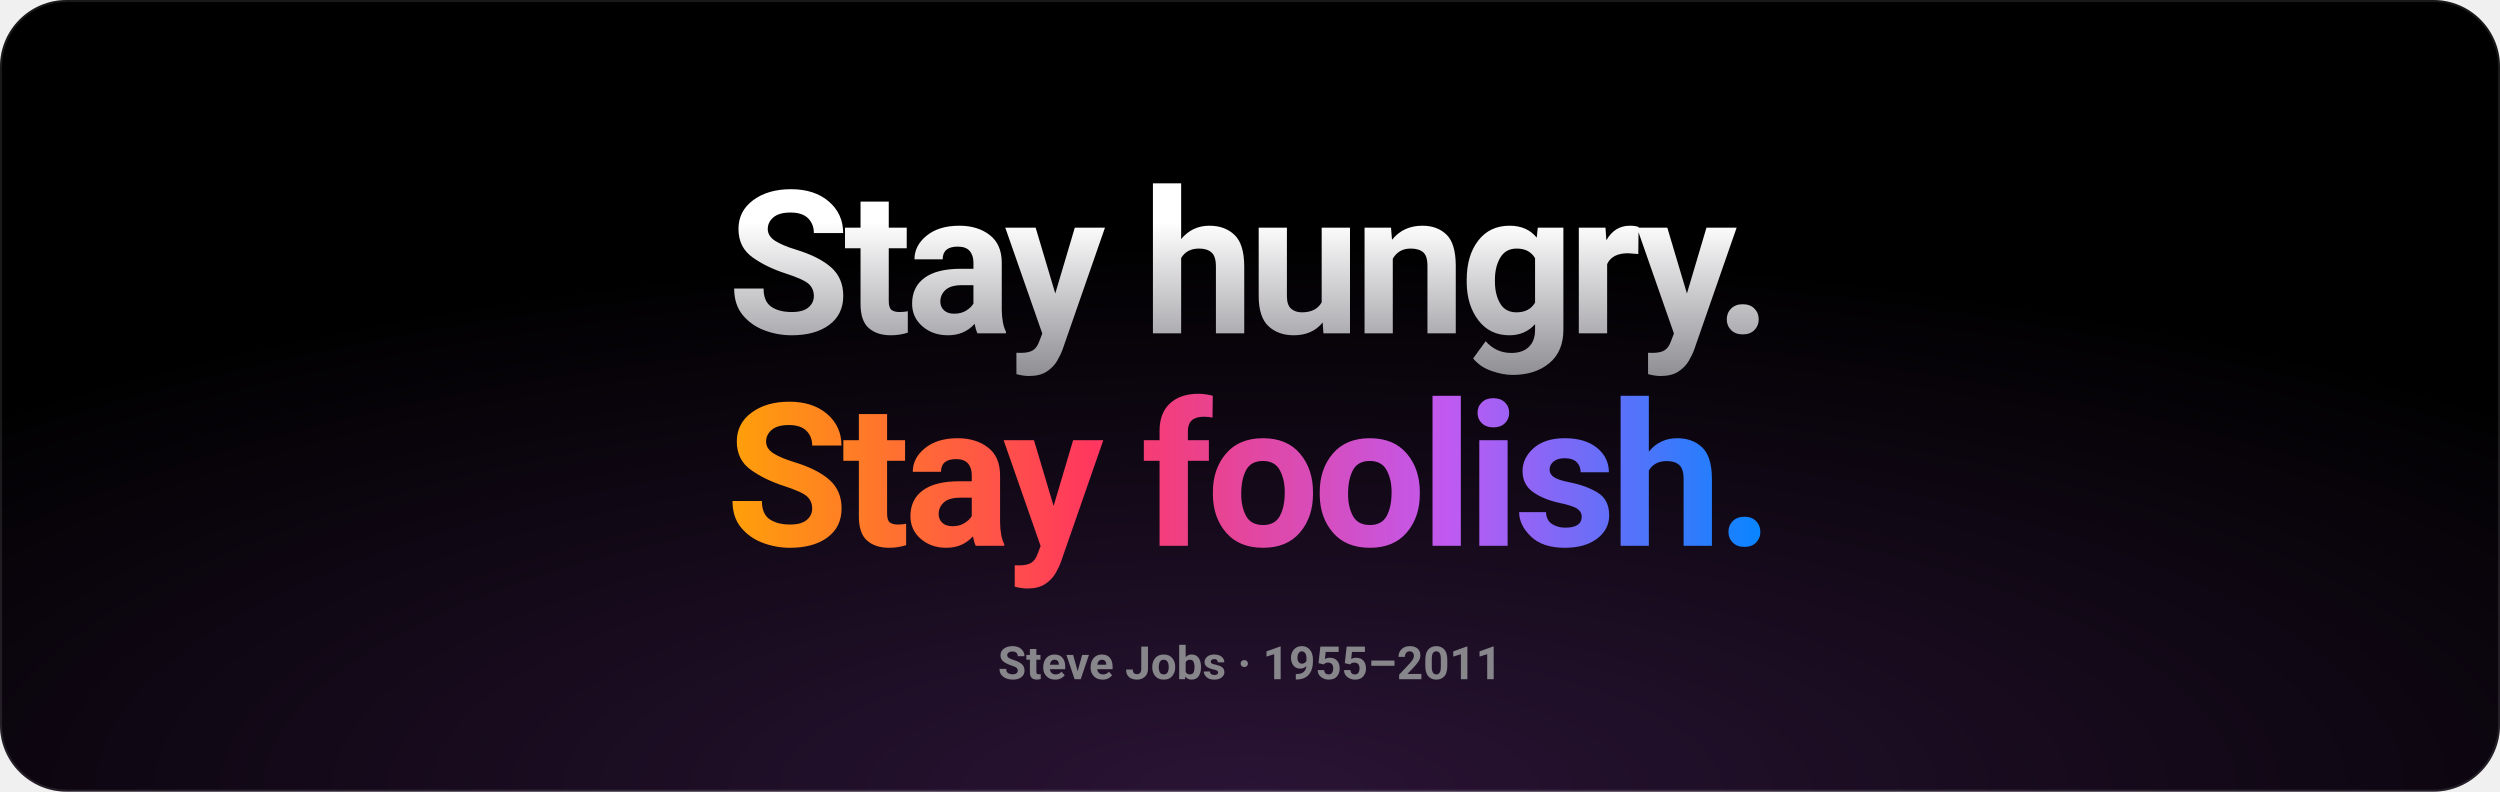
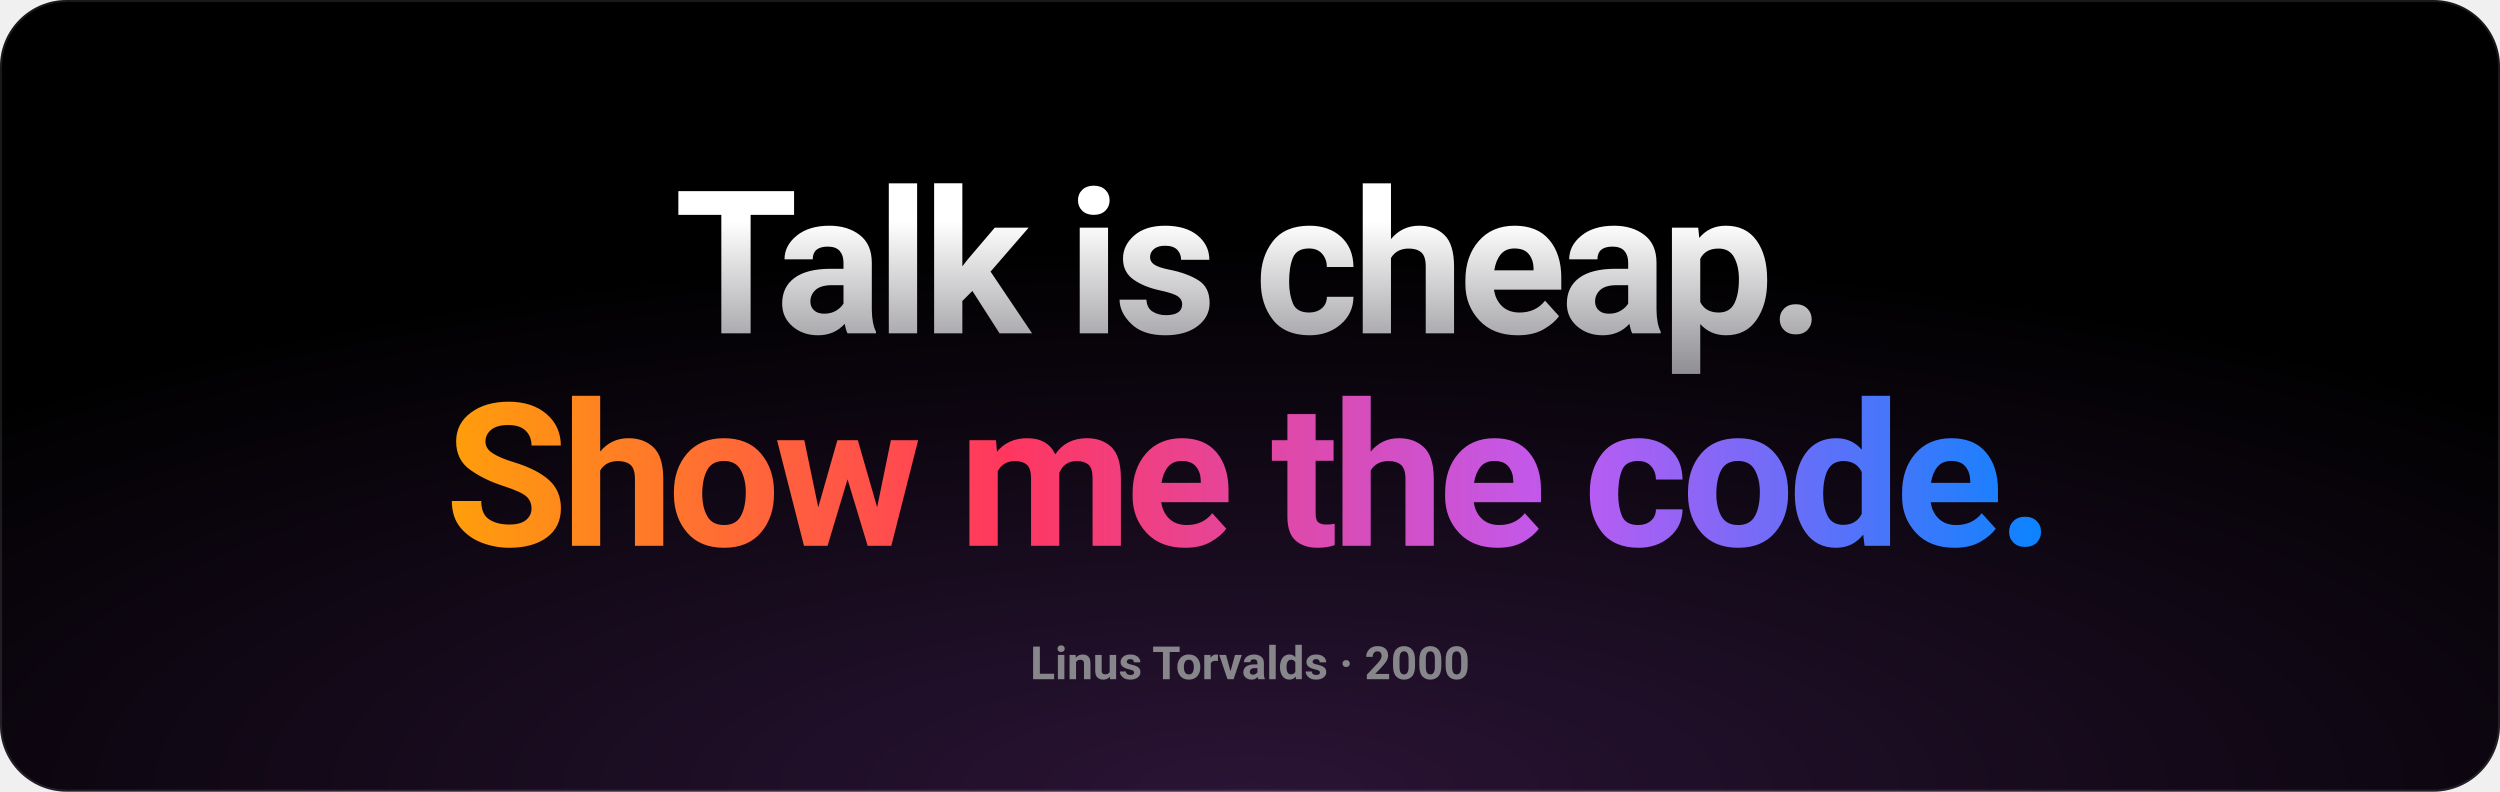
- <svg xmlns="http://www.w3.org/2000/svg" width="1200" height="380" viewBox="0 0 1200 380" role="img" aria-label="Stay hungry. Stay foolish. — Steve Jobs, 1955–2011">
+ <svg xmlns="http://www.w3.org/2000/svg" width="1200" height="380" viewBox="0 0 1200 380" role="img" aria-label="Talk is cheap. Show me the code. — Linus Torvalds, 2000">
  <defs>
    <linearGradient id="titanium" x1="0" y1="0" x2="0" y2="1">
      <stop offset="0.2" stop-color="#ffffff" />
      <stop offset="1" stop-color="#8e8e93" />
    </linearGradient>
    <linearGradient id="ai" x1="0" y1="0" x2="1" y2="0">
      <stop offset="0" stop-color="#ff9f0a" />
      <stop offset="0.35" stop-color="#ff375f" />
      <stop offset="0.7" stop-color="#bf5af2" />
      <stop offset="1" stop-color="#0a84ff" />
      <animateTransform attributeName="gradientTransform" type="translate" values="-0.3 0;0.3 0;-0.3 0" dur="8s" repeatCount="indefinite" />
    </linearGradient>
    <radialGradient id="spot" cx="0.5" cy="1" r="0.7">
      <stop offset="0" stop-color="#bf5af2" stop-opacity="0.22" />
      <stop offset="1" stop-color="#bf5af2" stop-opacity="0" />
    </radialGradient>
    <clipPath id="card">
      <rect width="1200" height="380" rx="32" />
    </clipPath>
  </defs>
  <g font-family="-apple-system, BlinkMacSystemFont, 'SF Pro Display', 'Segoe UI', Roboto, Helvetica, Arial, sans-serif">
    <g clip-path="url(#card)">
      <rect width="1200" height="380" fill="#000000" />
      <rect width="1200" height="380" fill="url(#spot)" />
    </g>
    <rect x="0.5" y="0.5" width="1199" height="379" rx="31.5" fill="none" stroke="#ffffff" stroke-opacity="0.1" />
    <g font-weight="700" text-anchor="middle">
-       <text x="600" y="160" font-size="96" letter-spacing="-3" fill="url(#titanium)">Stay hungry.</text>
-       <text x="600" y="262" font-size="96" letter-spacing="-3" fill="url(#ai)">Stay foolish.</text>
-       <text x="600" y="326" font-size="22" font-weight="600" fill="#86868b">Steve Jobs · 1955–2011</text>
+       <text x="600" y="160" font-size="96" letter-spacing="-3" fill="url(#titanium)">Talk is cheap.</text>
+       <text x="600" y="262" font-size="96" letter-spacing="-3" fill="url(#ai)">Show me the code.</text>
+       <text x="600" y="326" font-size="22" font-weight="600" fill="#86868b">Linus Torvalds · 2000</text>
    </g>
  </g>
</svg>
